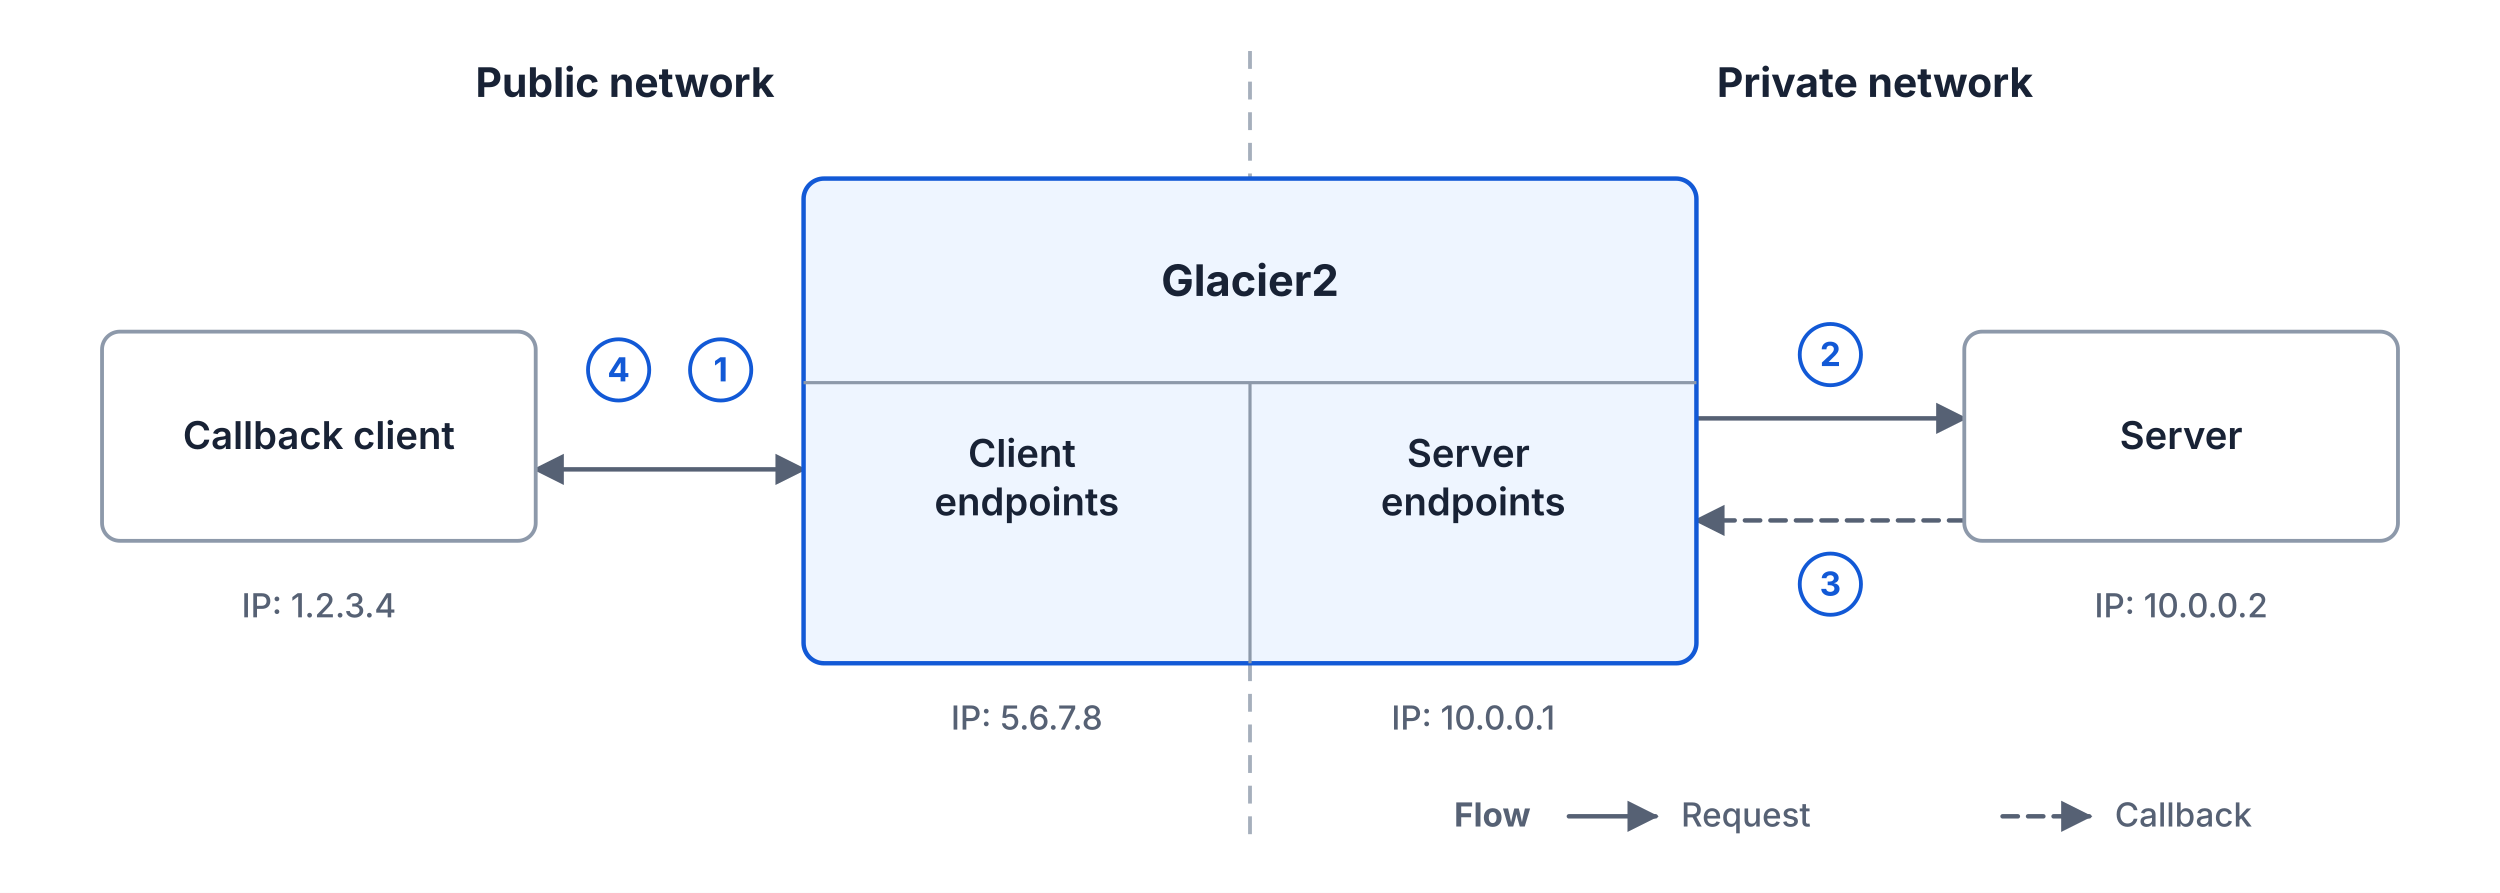
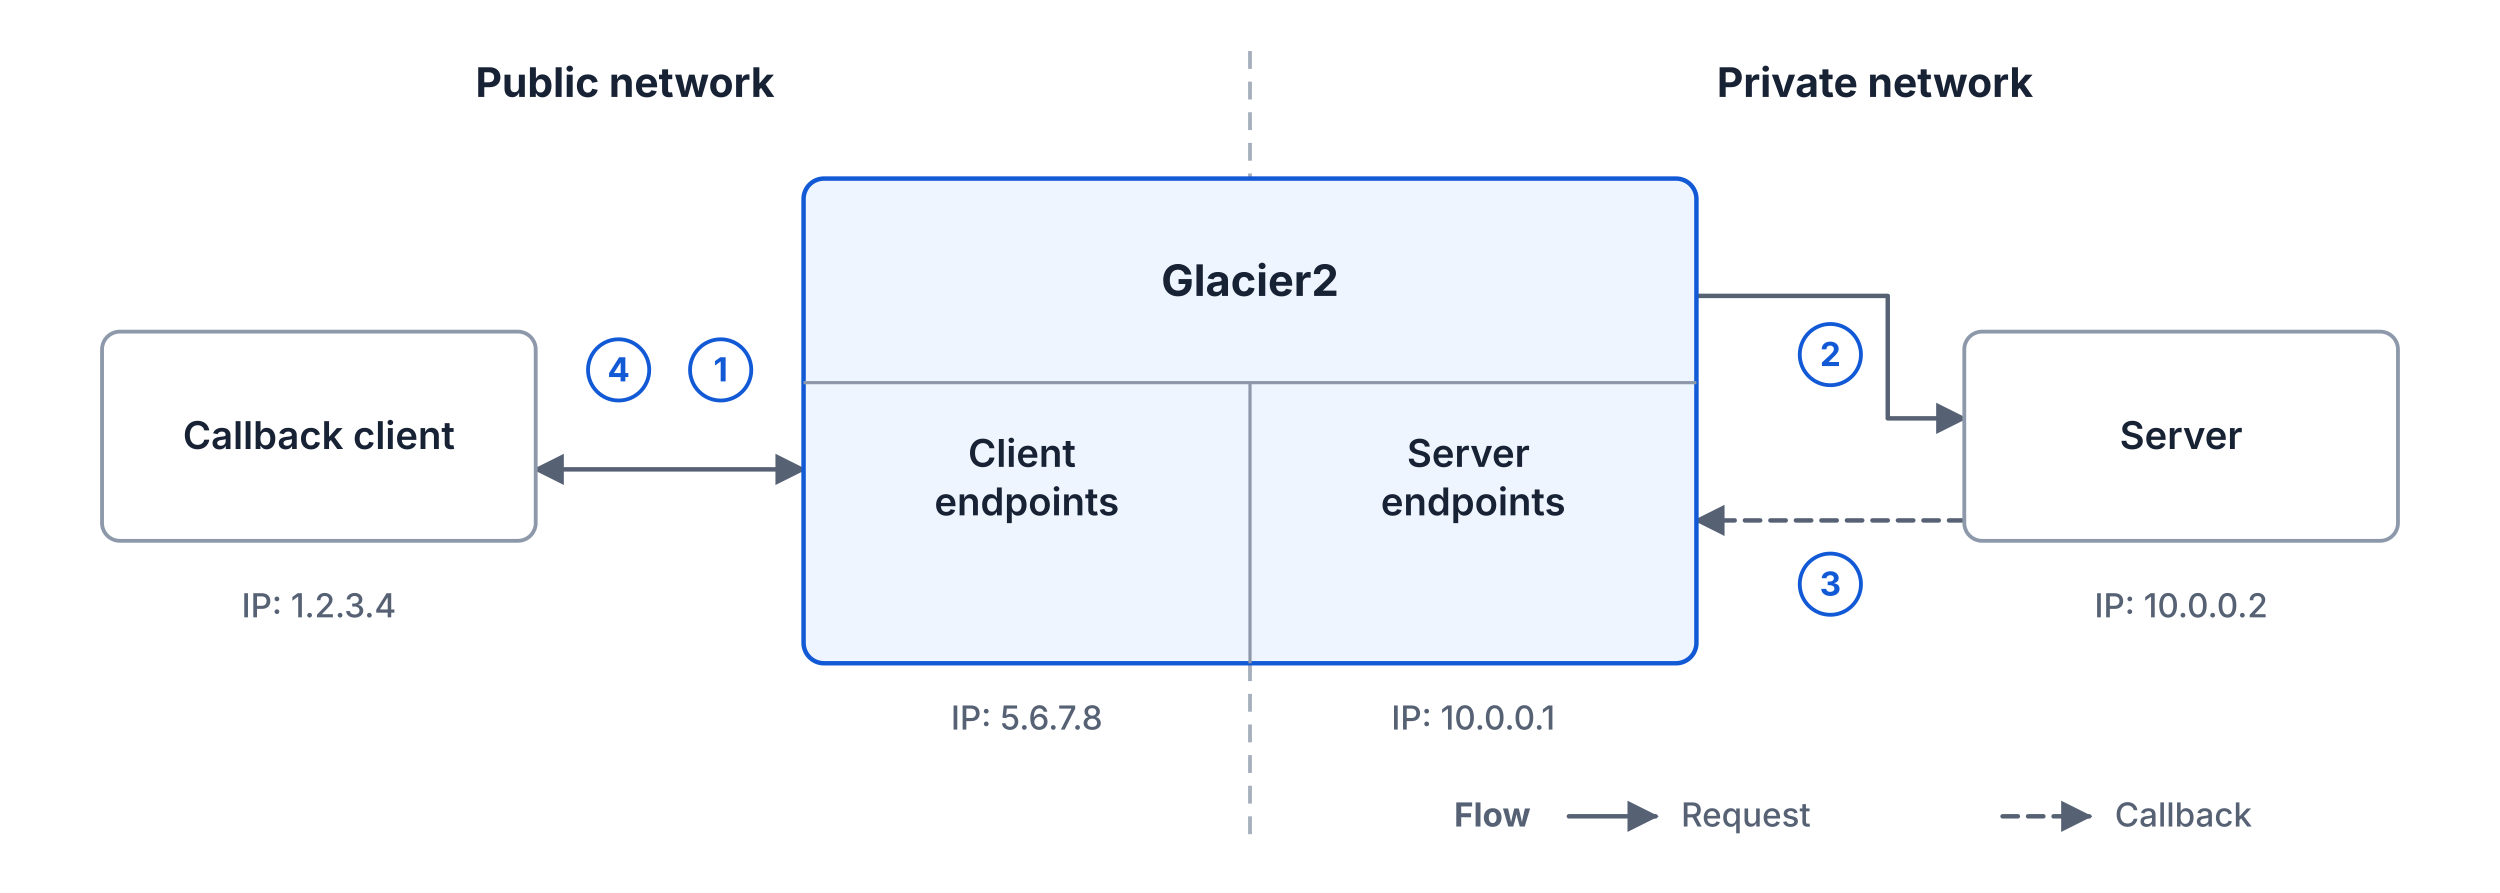
<svg xmlns="http://www.w3.org/2000/svg" viewBox="0 0 980 350" role="img" aria-labelledby="title description">
  <defs>
    <marker id="arrow" viewBox="0 0 8 8" refX="7.2" refY="4" markerWidth="7" markerHeight="7" orient="auto-start-reverse">
      <path d="M 0 0 L 8 4 L 0 8 Z" fill="#566174" />
    </marker>
    <g id="step-badge-shape">
      <circle class="step-badge" cx="0" cy="0" r="12" vector-effect="non-scaling-stroke" />
    </g>
  </defs>
  <style>
    text {
      fill: #182235;
      font-family: Inter, ui-sans-serif, system-ui, -apple-system, BlinkMacSystemFont, "Segoe UI", sans-serif;
    }

    .network-boundary {
      fill: none;
      stroke: #a6afbc;
      stroke-dasharray: 7 5;
      stroke-width: 1.5;
    }

    .component {
      fill: #ffffff;
      stroke: #8d99aa;
      stroke-width: 1.5;
    }

    .service {
      fill: #eef5ff;
      stroke: #1259d6;
      stroke-width: 1.75;
    }

    .divider {
      fill: none;
      stroke: #8d99aa;
      stroke-width: 1.25;
    }

    .connector {
      fill: none;
      stroke: #566174;
      stroke-linecap: round;
      stroke-linejoin: round;
      stroke-width: 1.75;
    }

    .one-way,
    .callback {
      marker-end: url(#arrow);
    }

    .two-way {
      marker-end: url(#arrow);
      marker-start: url(#arrow);
    }

    .callback {
      stroke-dasharray: 6 4;
    }

    .network-title {
      font-size: 16px;
      font-weight: 650;
      text-anchor: middle;
    }

    .component-label,
    .service-title {
      font-size: 15px;
      font-weight: 600;
      text-anchor: middle;
    }

    .service-title {
      font-size: 17px;
      font-weight: 650;
    }

    .annotation {
      fill: #566174;
      font-size: 13px;
      font-weight: 500;
      text-anchor: middle;
    }

    .step-badge {
      fill: #ffffff;
      stroke: #1259d6;
      stroke-width: 1.5;
    }

    .step-number {
      fill: #1259d6;
      font-size: 13px;
      font-weight: 700;
      text-anchor: middle;
    }

    .legend-title,
    .legend-label {
      fill: #566174;
      font-size: 13px;
      font-weight: 500;
    }

    .legend-title {
      font-weight: 650;
    }
  </style>
  <rect width="980" height="350" fill="#ffffff" />
  <g id="boundaries" aria-hidden="true">
    <path class="network-boundary" d="M 490 20 V 330" vector-effect="non-scaling-stroke" />
  </g>
  <g id="connectors" aria-hidden="true">
    <path class="connector two-way" d="M 210 184 H 315" vector-effect="non-scaling-stroke" />
-     <path class="connector one-way" d="M 665 164 H 770" vector-effect="non-scaling-stroke" />
+     <path class="connector one-way" d="M 665 116 H 740 V 164 H 770" vector-effect="non-scaling-stroke" />
    <path class="connector callback" d="M 770 204 H 665" vector-effect="non-scaling-stroke" />
    <path class="connector one-way" d="M 615 320 H 649" vector-effect="non-scaling-stroke" />
    <path class="connector callback" d="M 785 320 H 819" vector-effect="non-scaling-stroke" />
  </g>
  <g id="components" aria-hidden="true">
    <rect class="component" x="40" y="130" width="170" height="82" rx="7" vector-effect="non-scaling-stroke" />
    <rect class="service" x="315" y="70" width="350" height="190" rx="8" vector-effect="non-scaling-stroke" />
    <path class="divider" d="M 315 150 H 665 M 490 150 V 260" vector-effect="non-scaling-stroke" />
    <rect class="component" x="770" y="130" width="170" height="82" rx="7" vector-effect="non-scaling-stroke" />
  </g>
  <g id="labels">
    <text class="network-title" x="245" y="38">Public network</text>
    <text class="network-title" x="735" y="38">Private network</text>
    <text class="component-label" x="125" y="176">Callback client</text>
    <text class="annotation" x="125" y="242">IP: 1.2.3.4</text>
    <text class="service-title" x="490" y="116">Glacier2</text>
    <text class="component-label" x="402.5" y="183">
      <tspan x="402.5">Client</tspan>
      <tspan x="402.5" dy="19">endpoints</tspan>
    </text>
    <text class="component-label" x="577.5" y="183">
      <tspan x="577.5">Server</tspan>
      <tspan x="577.5" dy="19">endpoints</tspan>
    </text>
    <text class="annotation" x="402.5" y="286">IP: 5.6.7.8</text>
    <text class="annotation" x="577.5" y="286">IP: 10.0.0.1</text>
    <text class="component-label" x="855" y="176">Server</text>
    <text class="annotation" x="855" y="242">IP: 10.0.0.2</text>
    <use href="#step-badge-shape" transform="translate(282.5 145)" />
    <text class="step-number" x="282.5" y="149.5">1</text>
    <use href="#step-badge-shape" transform="translate(717.5 139)" />
    <text class="step-number" x="717.5" y="143.5">2</text>
    <use href="#step-badge-shape" transform="translate(717.5 229)" />
    <text class="step-number" x="717.5" y="233.5">3</text>
    <use href="#step-badge-shape" transform="translate(242.5 145)" />
    <text class="step-number" x="242.5" y="149.5">4</text>
    <text class="legend-title" x="570" y="324">Flow</text>
    <text class="legend-label" x="659" y="324">Request</text>
    <text class="legend-label" x="829" y="324">Callback</text>
  </g>
</svg>
